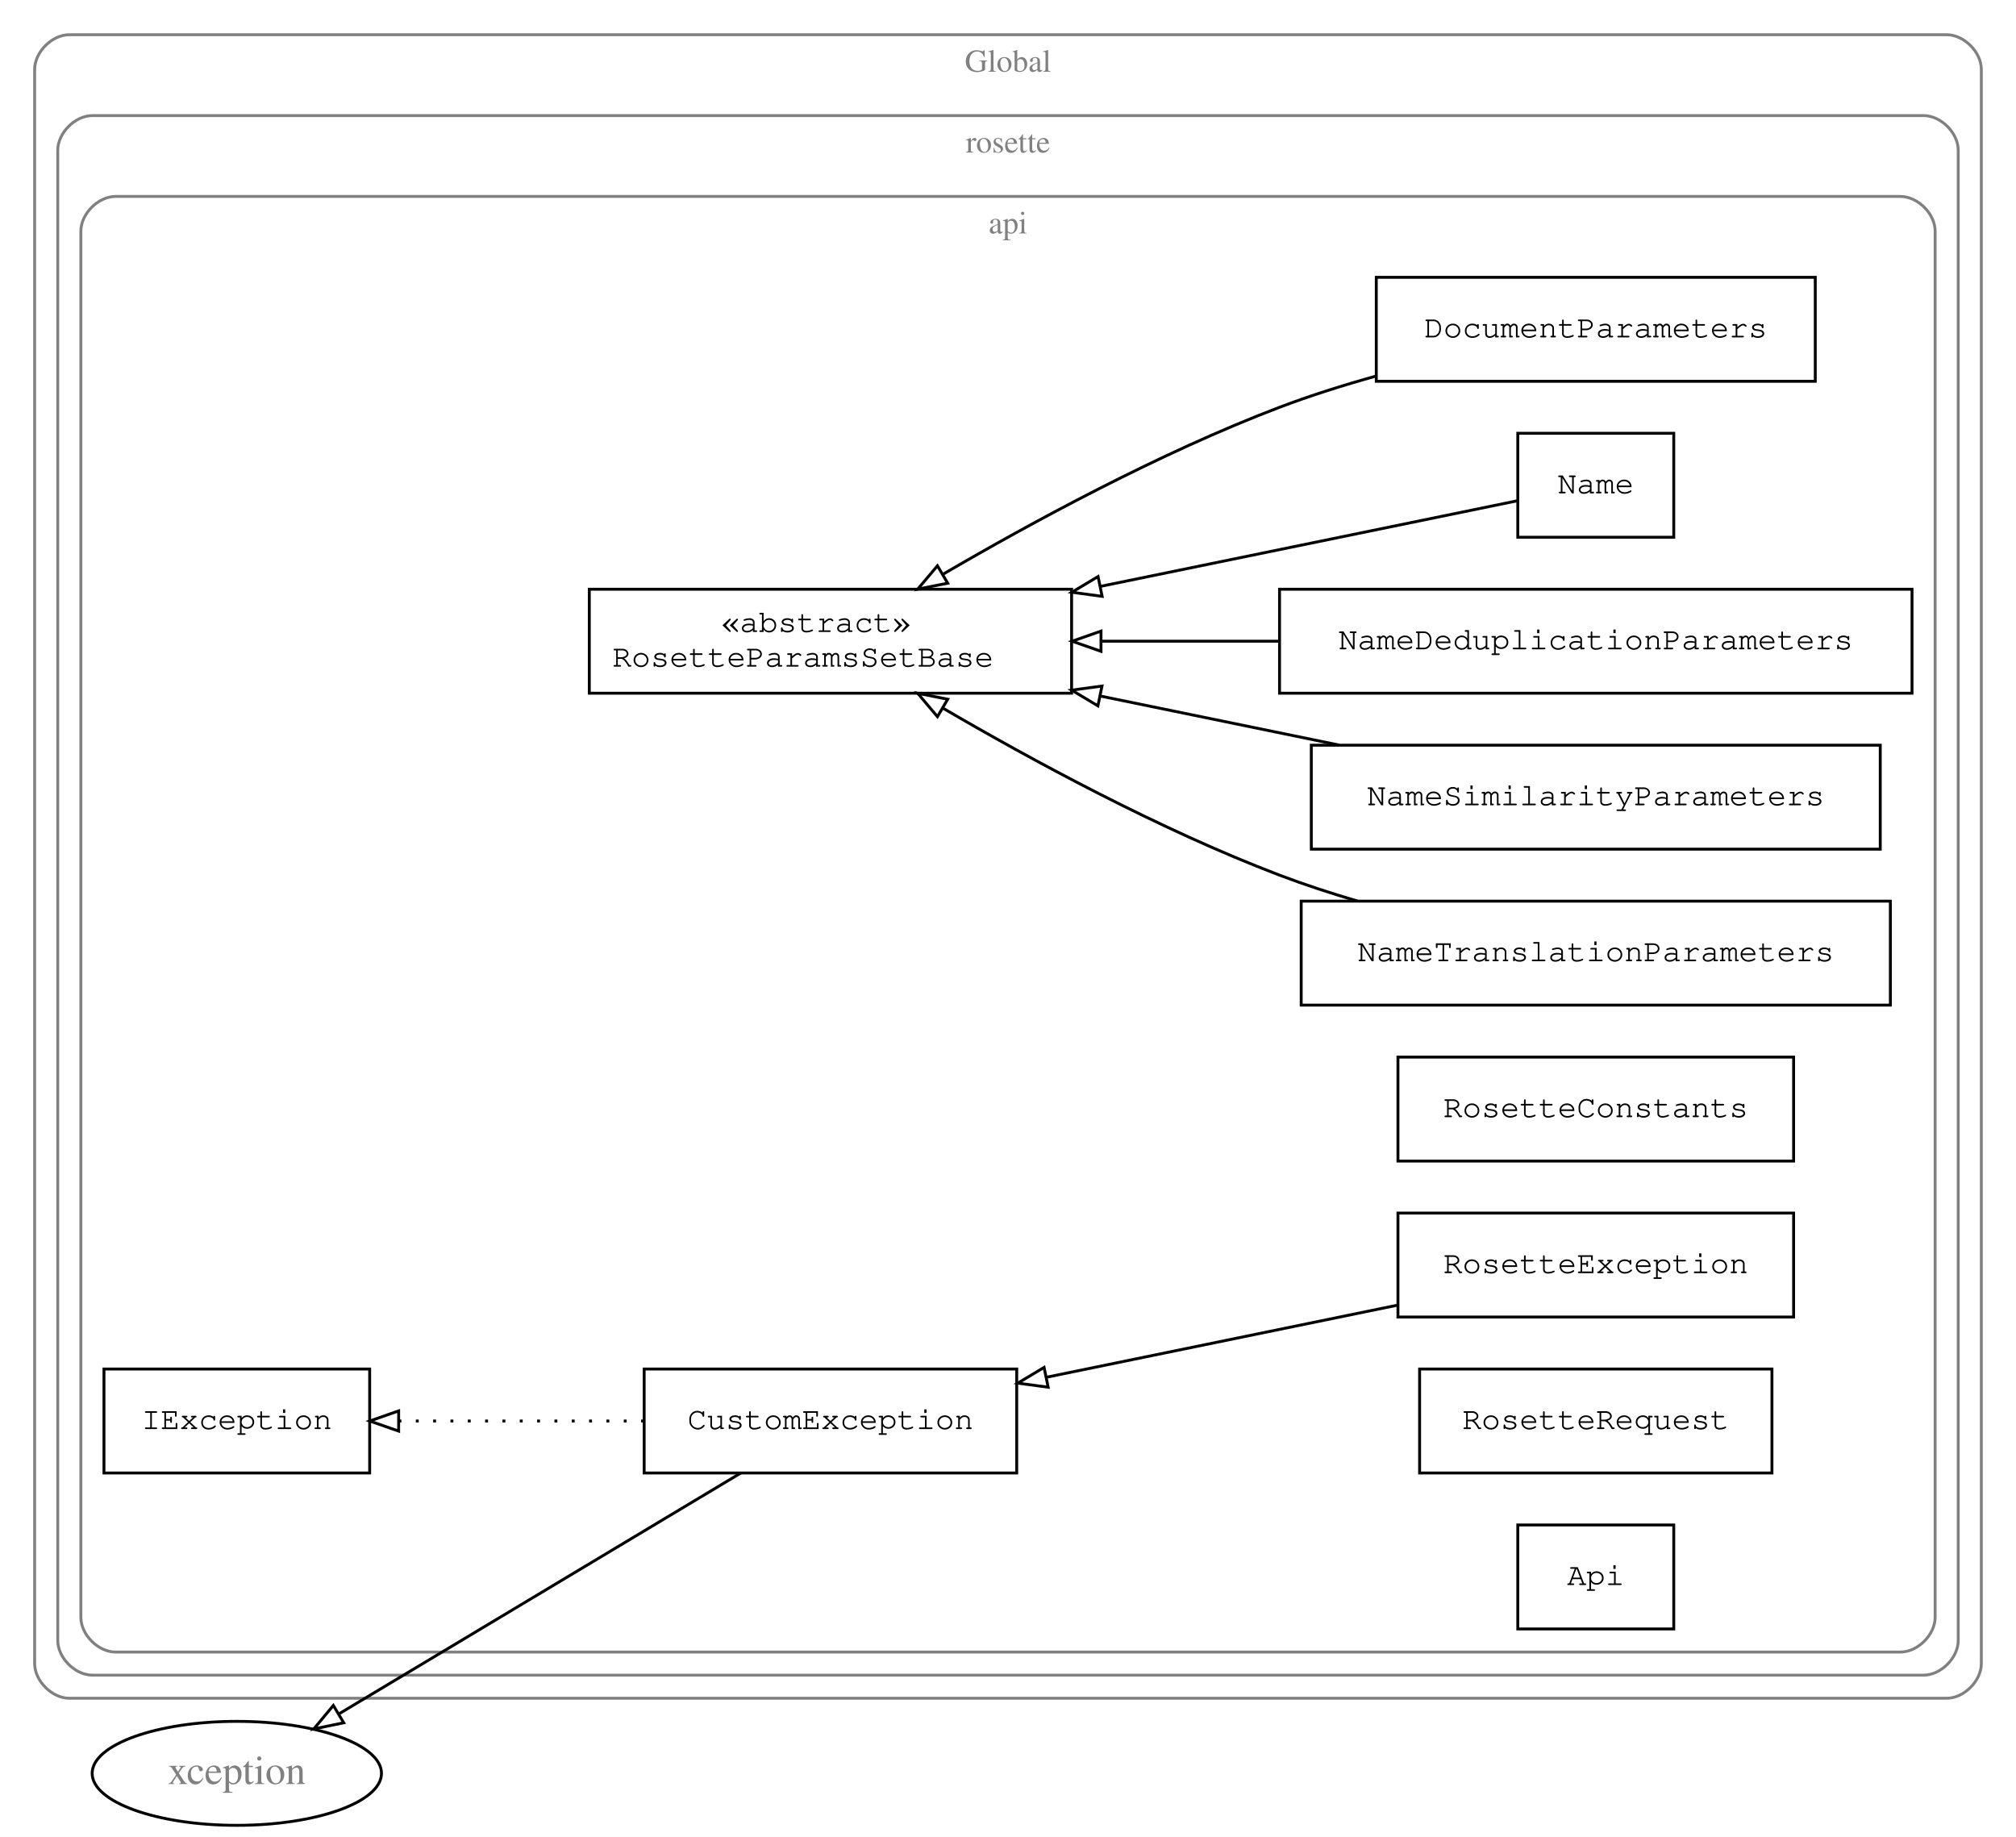
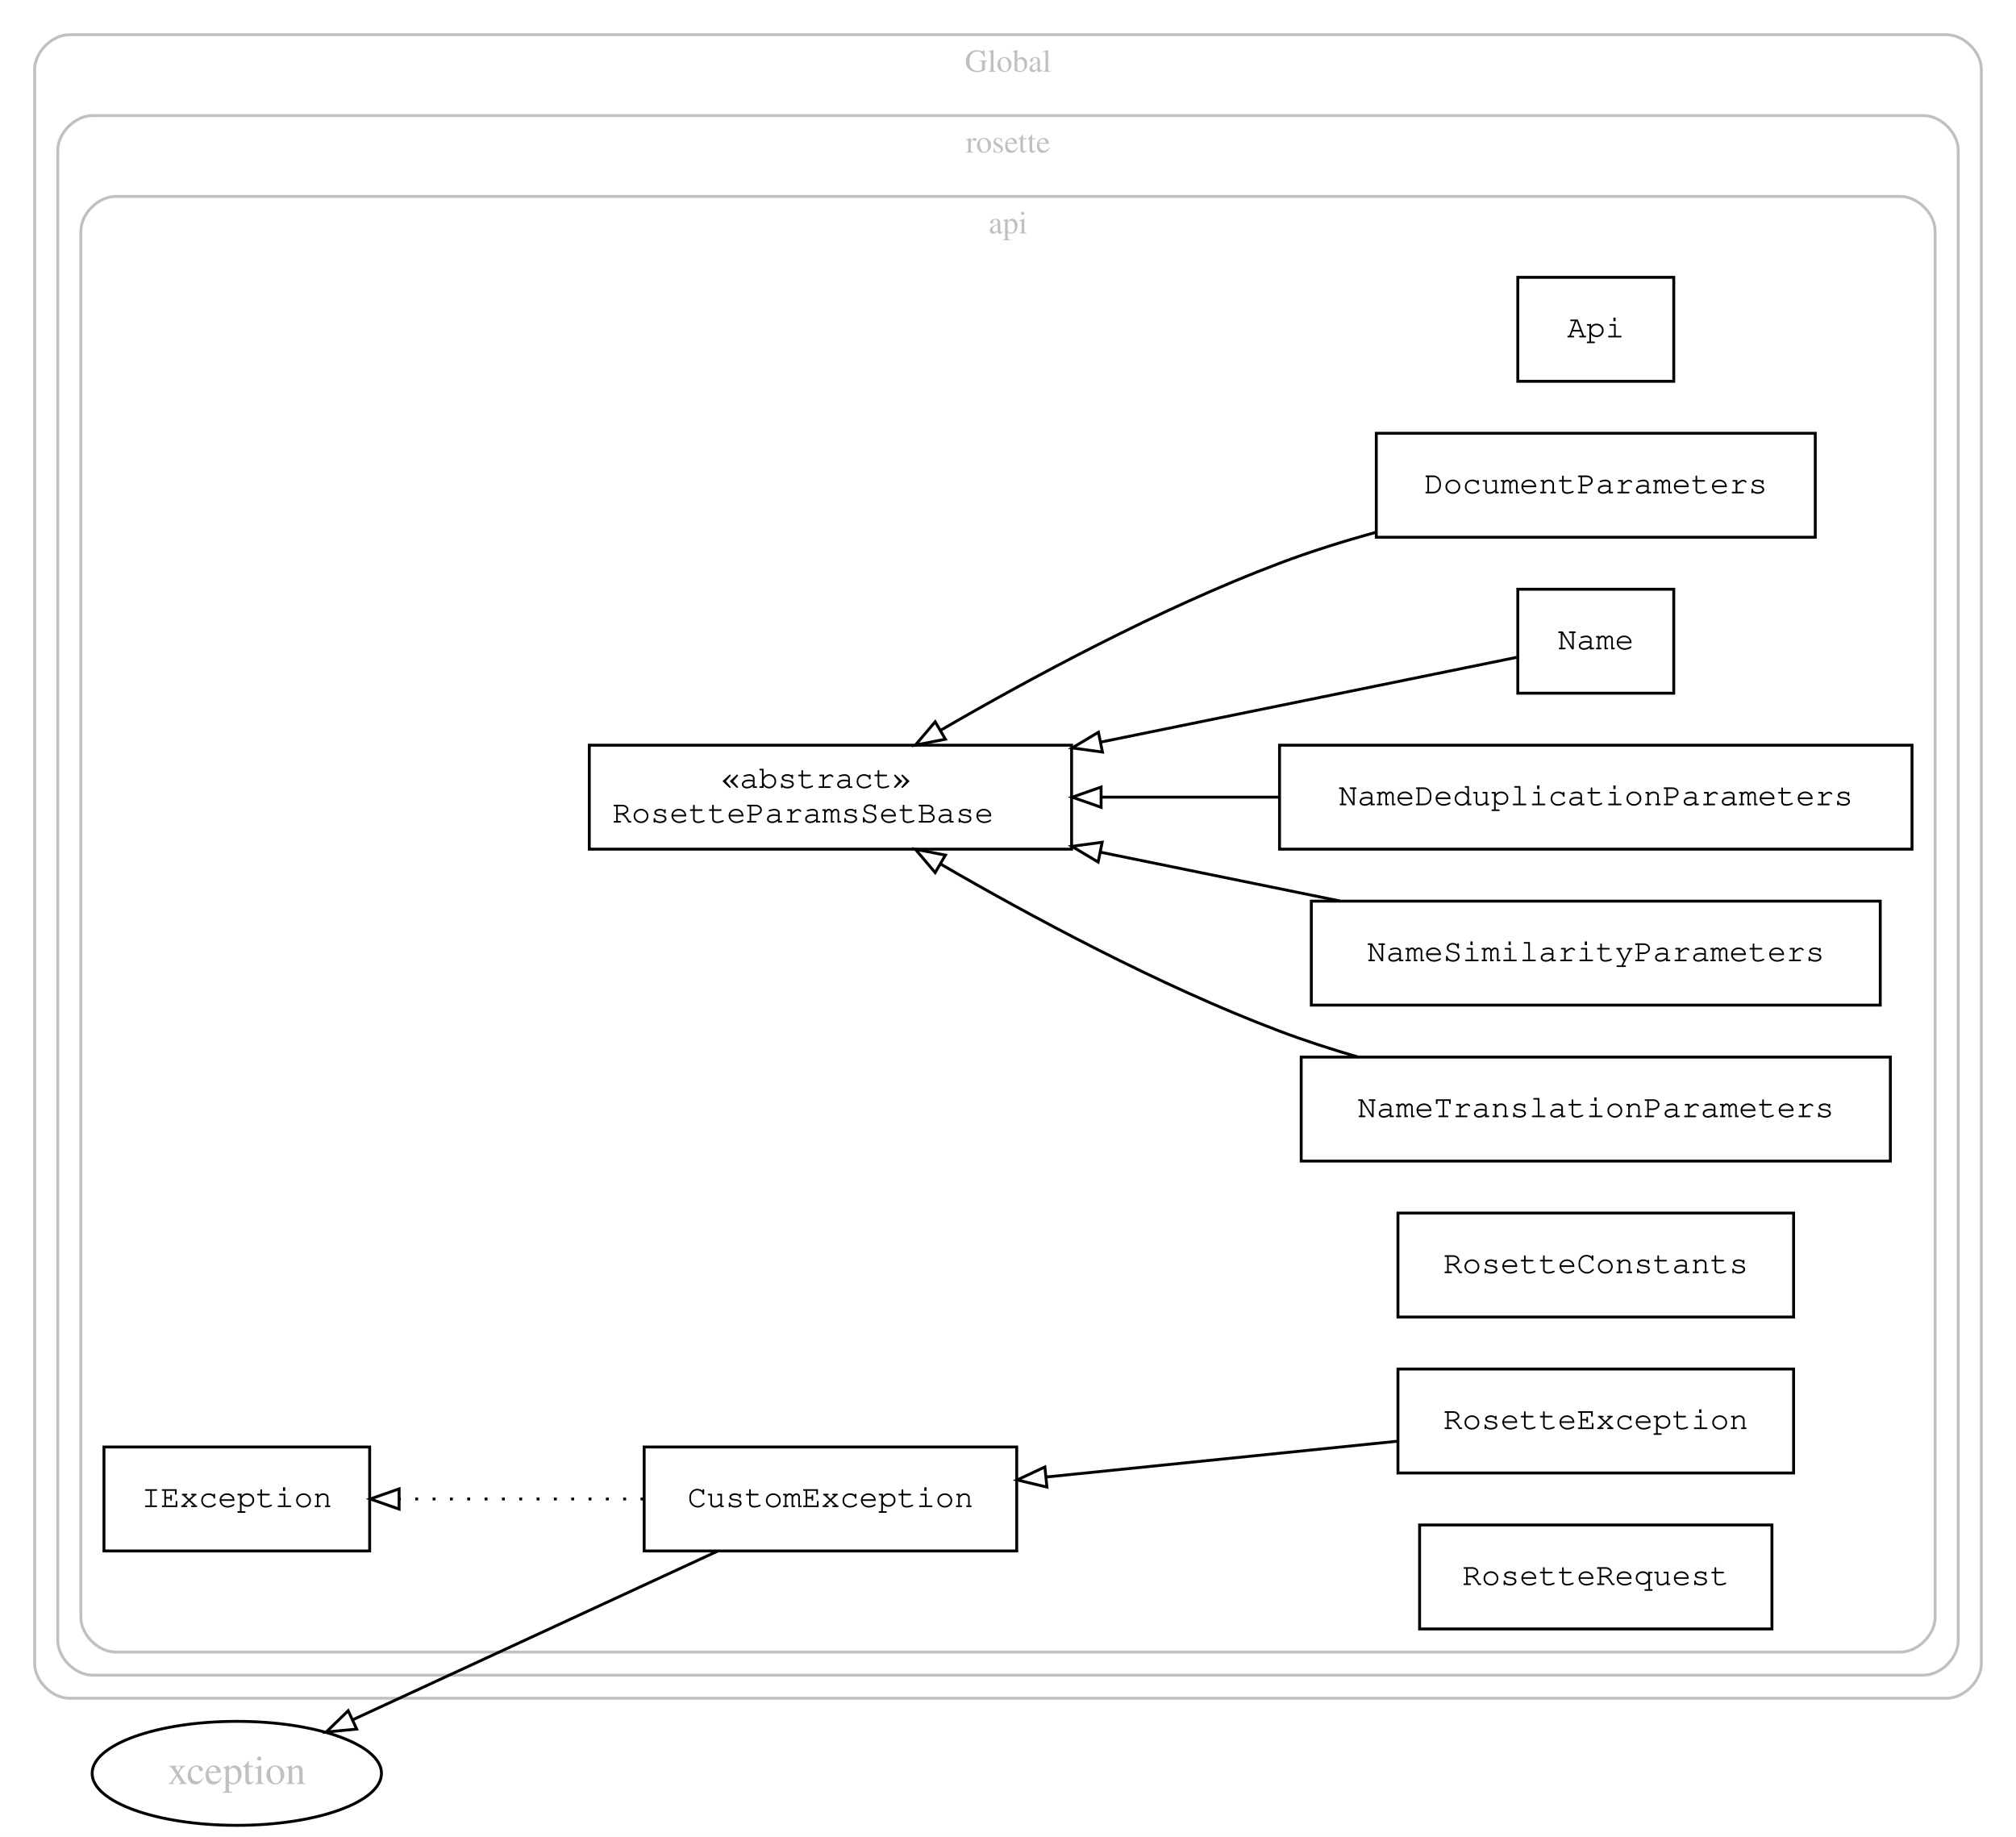
<svg xmlns="http://www.w3.org/2000/svg" width="698pt" height="636pt" viewBox="0.00 0.00 698.05 636.00">
  <g id="graph0" class="graph" transform="scale(1 1) rotate(0) translate(4 632)">
-     <polygon fill="white" stroke="none" points="-4,4 -4,-632 694.046,-632 694.046,4 -4,4" />
+     <polygon fill="#ffffff" stroke="transparent" points="-4,4 -4,-632 694.046,-632 694.046,4 -4,4" />
    <g id="clust1" class="cluster">
-       <path fill="none" stroke="gray" d="M20,-44C20,-44 670.046,-44 670.046,-44 676.046,-44 682.046,-50 682.046,-56 682.046,-56 682.046,-608 682.046,-608 682.046,-614 676.046,-620 670.046,-620 670.046,-620 20,-620 20,-620 14,-620 8,-614 8,-608 8,-608 8,-56 8,-56 8,-50 14,-44 20,-44" />
-       <text text-anchor="middle" x="345.023" y="-607.2" font-family="Times,serif" font-size="11.00" fill="gray">Global</text>
+       <path fill="none" stroke="#c0c0c0" d="M20,-44C20,-44 670.046,-44 670.046,-44 676.046,-44 682.046,-50 682.046,-56 682.046,-56 682.046,-608 682.046,-608 682.046,-614 676.046,-620 670.046,-620 670.046,-620 20,-620 20,-620 14,-620 8,-614 8,-608 8,-608 8,-56 8,-56 8,-50 14,-44 20,-44" />
+       <text text-anchor="middle" x="345.023" y="-607.2" font-family="Times,serif" font-size="11.00" fill="#c0c0c0">Global</text>
    </g>
    <g id="clust2" class="cluster">
-       <path fill="none" stroke="gray" d="M28,-52C28,-52 662.046,-52 662.046,-52 668.046,-52 674.046,-58 674.046,-64 674.046,-64 674.046,-580 674.046,-580 674.046,-586 668.046,-592 662.046,-592 662.046,-592 28,-592 28,-592 22,-592 16,-586 16,-580 16,-580 16,-64 16,-64 16,-58 22,-52 28,-52" />
-       <text text-anchor="middle" x="345.023" y="-579.2" font-family="Times,serif" font-size="11.00" fill="gray">rosette</text>
+       <path fill="none" stroke="#c0c0c0" d="M28,-52C28,-52 662.046,-52 662.046,-52 668.046,-52 674.046,-58 674.046,-64 674.046,-64 674.046,-580 674.046,-580 674.046,-586 668.046,-592 662.046,-592 662.046,-592 28,-592 28,-592 22,-592 16,-586 16,-580 16,-580 16,-64 16,-64 16,-58 22,-52 28,-52" />
+       <text text-anchor="middle" x="345.023" y="-579.2" font-family="Times,serif" font-size="11.00" fill="#c0c0c0">rosette</text>
    </g>
    <g id="clust3" class="cluster">
-       <path fill="none" stroke="gray" d="M36,-60C36,-60 654.046,-60 654.046,-60 660.046,-60 666.046,-66 666.046,-72 666.046,-72 666.046,-552 666.046,-552 666.046,-558 660.046,-564 654.046,-564 654.046,-564 36,-564 36,-564 30,-564 24,-558 24,-552 24,-552 24,-72 24,-72 24,-66 30,-60 36,-60" />
-       <text text-anchor="middle" x="345.023" y="-551.2" font-family="Times,serif" font-size="11.00" fill="gray">api</text>
+       <path fill="none" stroke="#c0c0c0" d="M36,-60C36,-60 654.046,-60 654.046,-60 660.046,-60 666.046,-66 666.046,-72 666.046,-72 666.046,-552 666.046,-552 666.046,-558 660.046,-564 654.046,-564 654.046,-564 36,-564 36,-564 30,-564 24,-558 24,-552 24,-552 24,-72 24,-72 24,-66 30,-60 36,-60" />
+       <text text-anchor="middle" x="345.023" y="-551.2" font-family="Times,serif" font-size="11.00" fill="#c0c0c0">api</text>
    </g>
    <g id="node1" class="node">
-       <polygon fill="none" stroke="black" points="348.046,-158 219.046,-158 219.046,-122 348.046,-122 348.046,-158" />
-       <text text-anchor="middle" x="283.546" y="-137.2" font-family="Courier,monospace" font-size="11.00">CustomException</text>
+       <polygon fill="none" stroke="#000000" points="575.546,-536 521.546,-536 521.546,-500 575.546,-500 575.546,-536" />
+       <text text-anchor="middle" x="548.546" y="-515.2" font-family="Courier,monospace" font-size="11.00" fill="#000000">Api</text>
+     </g>
+     <g id="node2" class="node">
+       <polygon fill="none" stroke="#000000" points="348.046,-131 219.046,-131 219.046,-95 348.046,-95 348.046,-131" />
+       <text text-anchor="middle" x="283.546" y="-110.2" font-family="Courier,monospace" font-size="11.00" fill="#000000">CustomException</text>
    </g>
    <g id="node12" class="node">
-       <polygon fill="none" stroke="black" points="124,-158 32,-158 32,-122 124,-122 124,-158" />
-       <text text-anchor="middle" x="78" y="-137.2" font-family="Courier,monospace" font-size="11.00">IException</text>
+       <polygon fill="none" stroke="#000000" points="124,-131 32,-131 32,-95 124,-95 124,-131" />
+       <text text-anchor="middle" x="78" y="-110.2" font-family="Courier,monospace" font-size="11.00" fill="#000000">IException</text>
    </g>
    <g id="edge2" class="edge">
-       <path fill="none" stroke="black" stroke-dasharray="1,5" d="M218.98,-140C191.794,-140 160.353,-140 134.165,-140" />
-       <polygon fill="none" stroke="black" points="134.035,-136.5 124.035,-140 134.035,-143.5 134.035,-136.5" />
+       <path fill="none" stroke="#000000" stroke-dasharray="1,5" d="M218.792,-113C191.678,-113 160.454,-113 134.311,-113" />
+       <polygon fill="none" stroke="#000000" points="134.19,-109.5 124.19,-113 134.19,-116.5 134.19,-109.5" />
    </g>
    <g id="node13" class="node">
-       <ellipse fill="none" stroke="black" cx="78" cy="-18" rx="50.091" ry="18" />
-       <text text-anchor="middle" x="78" y="-14.3" font-family="Times,serif" font-size="14.00" fill="gray">xception</text>
+       <ellipse fill="none" stroke="#000000" cx="78" cy="-18" rx="50.091" ry="18" />
+       <text text-anchor="middle" x="78" y="-14.3" font-family="Times,serif" font-size="14.00" fill="#c0c0c0">xception</text>
    </g>
    <g id="edge1" class="edge">
-       <path fill="none" stroke="black" d="M252.512,-121.998C215.451,-99.785 152.567,-62.094 113.544,-38.705" />
-       <polygon fill="none" stroke="black" points="115.021,-35.509 104.644,-33.37 111.422,-41.513 115.021,-35.509" />
+       <path fill="none" stroke="#000000" d="M244.4,-94.908C208.26,-78.204 154.813,-53.502 118.308,-36.63" />
+       <polygon fill="none" stroke="#000000" points="119.497,-33.324 108.951,-32.305 116.56,-39.678 119.497,-33.324" />
    </g>
-     <g id="node2" class="node">
-       <polygon fill="none" stroke="black" points="624.546,-536 472.546,-536 472.546,-500 624.546,-500 624.546,-536" />
-       <text text-anchor="middle" x="548.546" y="-515.2" font-family="Courier,monospace" font-size="11.00">DocumentParameters</text>
+     <g id="node3" class="node">
+       <polygon fill="none" stroke="#000000" points="624.546,-482 472.546,-482 472.546,-446 624.546,-446 624.546,-482" />
+       <text text-anchor="middle" x="548.546" y="-461.2" font-family="Courier,monospace" font-size="11.00" fill="#000000">DocumentParameters</text>
+     </g>
+     <g id="node10" class="node">
+       <polygon fill="none" stroke="#000000" points="367.046,-374 200.046,-374 200.046,-338 367.046,-338 367.046,-374" />
+       <text text-anchor="start" x="245.546" y="-359.2" font-family="Courier,monospace" font-size="11.00" fill="#000000">«abstract»</text>
+       <text text-anchor="start" x="208.046" y="-347.2" font-family="Courier,monospace" font-size="11.00" fill="#000000">RosetteParamsSetBase</text>
+     </g>
+     <g id="edge3" class="edge">
+       <path fill="none" stroke="#000000" d="M472.427,-447.728C461.101,-444.591 449.67,-441.011 439.046,-437 397.316,-421.246 352.41,-396.988 321.636,-379.123" />
+       <polygon fill="none" stroke="#000000" points="323.35,-376.071 312.953,-374.034 319.81,-382.11 323.35,-376.071" />
+     </g>
+     <g id="node4" class="node">
+       <polygon fill="none" stroke="#000000" points="575.546,-428 521.546,-428 521.546,-392 575.546,-392 575.546,-428" />
+       <text text-anchor="middle" x="548.546" y="-407.2" font-family="Courier,monospace" font-size="11.00" fill="#000000">Name</text>
+     </g>
+     <g id="edge4" class="edge">
+       <path fill="none" stroke="#000000" d="M521.184,-404.424C487.401,-397.54 428.167,-385.47 377.292,-375.103" />
+       <polygon fill="none" stroke="#000000" points="377.736,-371.622 367.238,-373.054 376.338,-378.481 377.736,-371.622" />
+     </g>
+     <g id="node5" class="node">
+       <polygon fill="none" stroke="#000000" points="658.046,-374 439.046,-374 439.046,-338 658.046,-338 658.046,-374" />
+       <text text-anchor="middle" x="548.546" y="-353.2" font-family="Courier,monospace" font-size="11.00" fill="#000000">NameDeduplicationParameters</text>
+     </g>
+     <g id="edge5" class="edge">
+       <path fill="none" stroke="#000000" d="M438.847,-356C418.476,-356 397.365,-356 377.516,-356" />
+       <polygon fill="none" stroke="#000000" points="377.262,-352.5 367.262,-356 377.262,-359.5 377.262,-352.5" />
+     </g>
+     <g id="node6" class="node">
+       <polygon fill="none" stroke="#000000" points="647.046,-320 450.046,-320 450.046,-284 647.046,-284 647.046,-320" />
+       <text text-anchor="middle" x="548.546" y="-299.2" font-family="Courier,monospace" font-size="11.00" fill="#000000">NameSimilarityParameters</text>
+     </g>
+     <g id="edge6" class="edge">
+       <path fill="none" stroke="#000000" d="M459.936,-320.056C433.269,-325.49 403.927,-331.469 376.959,-336.965" />
+       <polygon fill="none" stroke="#000000" points="376.239,-333.539 367.14,-338.966 377.637,-340.399 376.239,-333.539" />
+     </g>
+     <g id="node7" class="node">
+       <polygon fill="none" stroke="#000000" points="650.546,-266 446.546,-266 446.546,-230 650.546,-230 650.546,-266" />
+       <text text-anchor="middle" x="548.546" y="-245.2" font-family="Courier,monospace" font-size="11.00" fill="#000000">NameTranslationParameters</text>
+     </g>
+     <g id="edge7" class="edge">
+       <path fill="none" stroke="#000000" d="M466.271,-266.019C456.988,-268.72 447.747,-271.715 439.046,-275 397.316,-290.754 352.41,-315.012 321.636,-332.877" />
+       <polygon fill="none" stroke="#000000" points="319.81,-329.89 312.953,-337.966 323.35,-335.929 319.81,-329.89" />
+     </g>
+     <g id="node8" class="node">
+       <polygon fill="none" stroke="#000000" points="617.046,-212 480.046,-212 480.046,-176 617.046,-176 617.046,-212" />
+       <text text-anchor="middle" x="548.546" y="-191.2" font-family="Courier,monospace" font-size="11.00" fill="#000000">RosetteConstants</text>
    </g>
    <g id="node9" class="node">
-       <polygon fill="none" stroke="black" points="367.046,-428 200.046,-428 200.046,-392 367.046,-392 367.046,-428" />
-       <text text-anchor="start" x="245.546" y="-413.2" font-family="Courier,monospace" font-size="11.00">«abstract»</text>
-       <text text-anchor="start" x="208.046" y="-401.2" font-family="Courier,monospace" font-size="11.00">RosetteParamsSetBase</text>
-     </g>
-     <g id="edge3" class="edge">
-       <path fill="none" stroke="black" d="M472.406,-501.792C461.089,-498.638 449.66,-495.036 439.046,-491 397.564,-475.226 352.95,-450.971 322.38,-433.112" />
-       <polygon fill="none" stroke="black" points="324.146,-430.09 313.755,-428.025 320.59,-436.12 324.146,-430.09" />
-     </g>
-     <g id="node3" class="node">
-       <polygon fill="none" stroke="black" points="575.546,-482 521.546,-482 521.546,-446 575.546,-446 575.546,-482" />
-       <text text-anchor="middle" x="548.546" y="-461.2" font-family="Courier,monospace" font-size="11.00">Name</text>
-     </g>
-     <g id="edge4" class="edge">
-       <path fill="none" stroke="black" d="M521.367,-458.625C487.931,-451.76 428.278,-439.512 377.209,-429.026" />
-       <polygon fill="none" stroke="black" points="377.62,-425.537 367.12,-426.955 376.212,-432.394 377.62,-425.537" />
-     </g>
-     <g id="node4" class="node">
-       <polygon fill="none" stroke="black" points="658.046,-428 439.046,-428 439.046,-392 658.046,-392 658.046,-428" />
-       <text text-anchor="middle" x="548.546" y="-407.2" font-family="Courier,monospace" font-size="11.00">NameDeduplicationParameters</text>
-     </g>
-     <g id="edge5" class="edge">
-       <path fill="none" stroke="black" d="M438.675,-410C418.338,-410 397.256,-410 377.455,-410" />
-       <polygon fill="none" stroke="black" points="377.228,-406.5 367.228,-410 377.228,-413.5 377.228,-406.5" />
-     </g>
-     <g id="node5" class="node">
-       <polygon fill="none" stroke="black" points="647.046,-374 450.046,-374 450.046,-338 647.046,-338 647.046,-374" />
-       <text text-anchor="middle" x="548.546" y="-353.2" font-family="Courier,monospace" font-size="11.00">NameSimilarityParameters</text>
-     </g>
-     <g id="edge6" class="edge">
-       <path fill="none" stroke="black" d="M459.605,-374.056C433.122,-379.494 403.983,-385.477 377.204,-390.975" />
-       <polygon fill="none" stroke="black" points="376.159,-387.617 367.067,-393.056 377.567,-394.474 376.159,-387.617" />
-     </g>
-     <g id="node6" class="node">
-       <polygon fill="none" stroke="black" points="650.546,-320 446.546,-320 446.546,-284 650.546,-284 650.546,-320" />
-       <text text-anchor="middle" x="548.546" y="-299.2" font-family="Courier,monospace" font-size="11.00">NameTranslationParameters</text>
-     </g>
-     <g id="edge7" class="edge">
-       <path fill="none" stroke="black" d="M466.016,-320.035C456.819,-322.732 447.664,-325.723 439.046,-329 397.564,-344.774 352.95,-369.029 322.38,-386.888" />
-       <polygon fill="none" stroke="black" points="320.59,-383.88 313.755,-391.975 324.146,-389.91 320.59,-383.88" />
-     </g>
-     <g id="node7" class="node">
-       <polygon fill="none" stroke="black" points="617.046,-266 480.046,-266 480.046,-230 617.046,-230 617.046,-266" />
-       <text text-anchor="middle" x="548.546" y="-245.2" font-family="Courier,monospace" font-size="11.00">RosetteConstants</text>
-     </g>
-     <g id="node8" class="node">
-       <polygon fill="none" stroke="black" points="617.046,-212 480.046,-212 480.046,-176 617.046,-176 617.046,-212" />
-       <text text-anchor="middle" x="548.546" y="-191.2" font-family="Courier,monospace" font-size="11.00">RosetteException</text>
+       <polygon fill="none" stroke="#000000" points="617.046,-158 480.046,-158 480.046,-122 617.046,-122 617.046,-158" />
+       <text text-anchor="middle" x="548.546" y="-137.2" font-family="Courier,monospace" font-size="11.00" fill="#000000">RosetteException</text>
    </g>
    <g id="edge8" class="edge">
-       <path fill="none" stroke="black" d="M479.817,-180.094C442.653,-172.463 396.523,-162.992 358.432,-155.171" />
-       <polygon fill="none" stroke="black" points="358.925,-151.699 348.426,-153.116 357.517,-158.556 358.925,-151.699" />
-     </g>
-     <g id="node10" class="node">
-       <polygon fill="none" stroke="black" points="609.546,-158 487.546,-158 487.546,-122 609.546,-122 609.546,-158" />
-       <text text-anchor="middle" x="548.546" y="-137.2" font-family="Courier,monospace" font-size="11.00">RosetteRequest</text>
+       <path fill="none" stroke="#000000" d="M479.957,-133.012C442.651,-129.211 396.457,-124.504 358.242,-120.611" />
+       <polygon fill="none" stroke="#000000" points="358.504,-117.119 348.2,-119.588 357.794,-124.083 358.504,-117.119" />
    </g>
    <g id="node11" class="node">
-       <polygon fill="none" stroke="black" points="575.546,-104 521.546,-104 521.546,-68 575.546,-68 575.546,-104" />
-       <text text-anchor="middle" x="548.546" y="-83.2" font-family="Courier,monospace" font-size="11.00">Api</text>
+       <polygon fill="none" stroke="#000000" points="609.546,-104 487.546,-104 487.546,-68 609.546,-68 609.546,-104" />
+       <text text-anchor="middle" x="548.546" y="-83.2" font-family="Courier,monospace" font-size="11.00" fill="#000000">RosetteRequest</text>
    </g>
  </g>
</svg>
